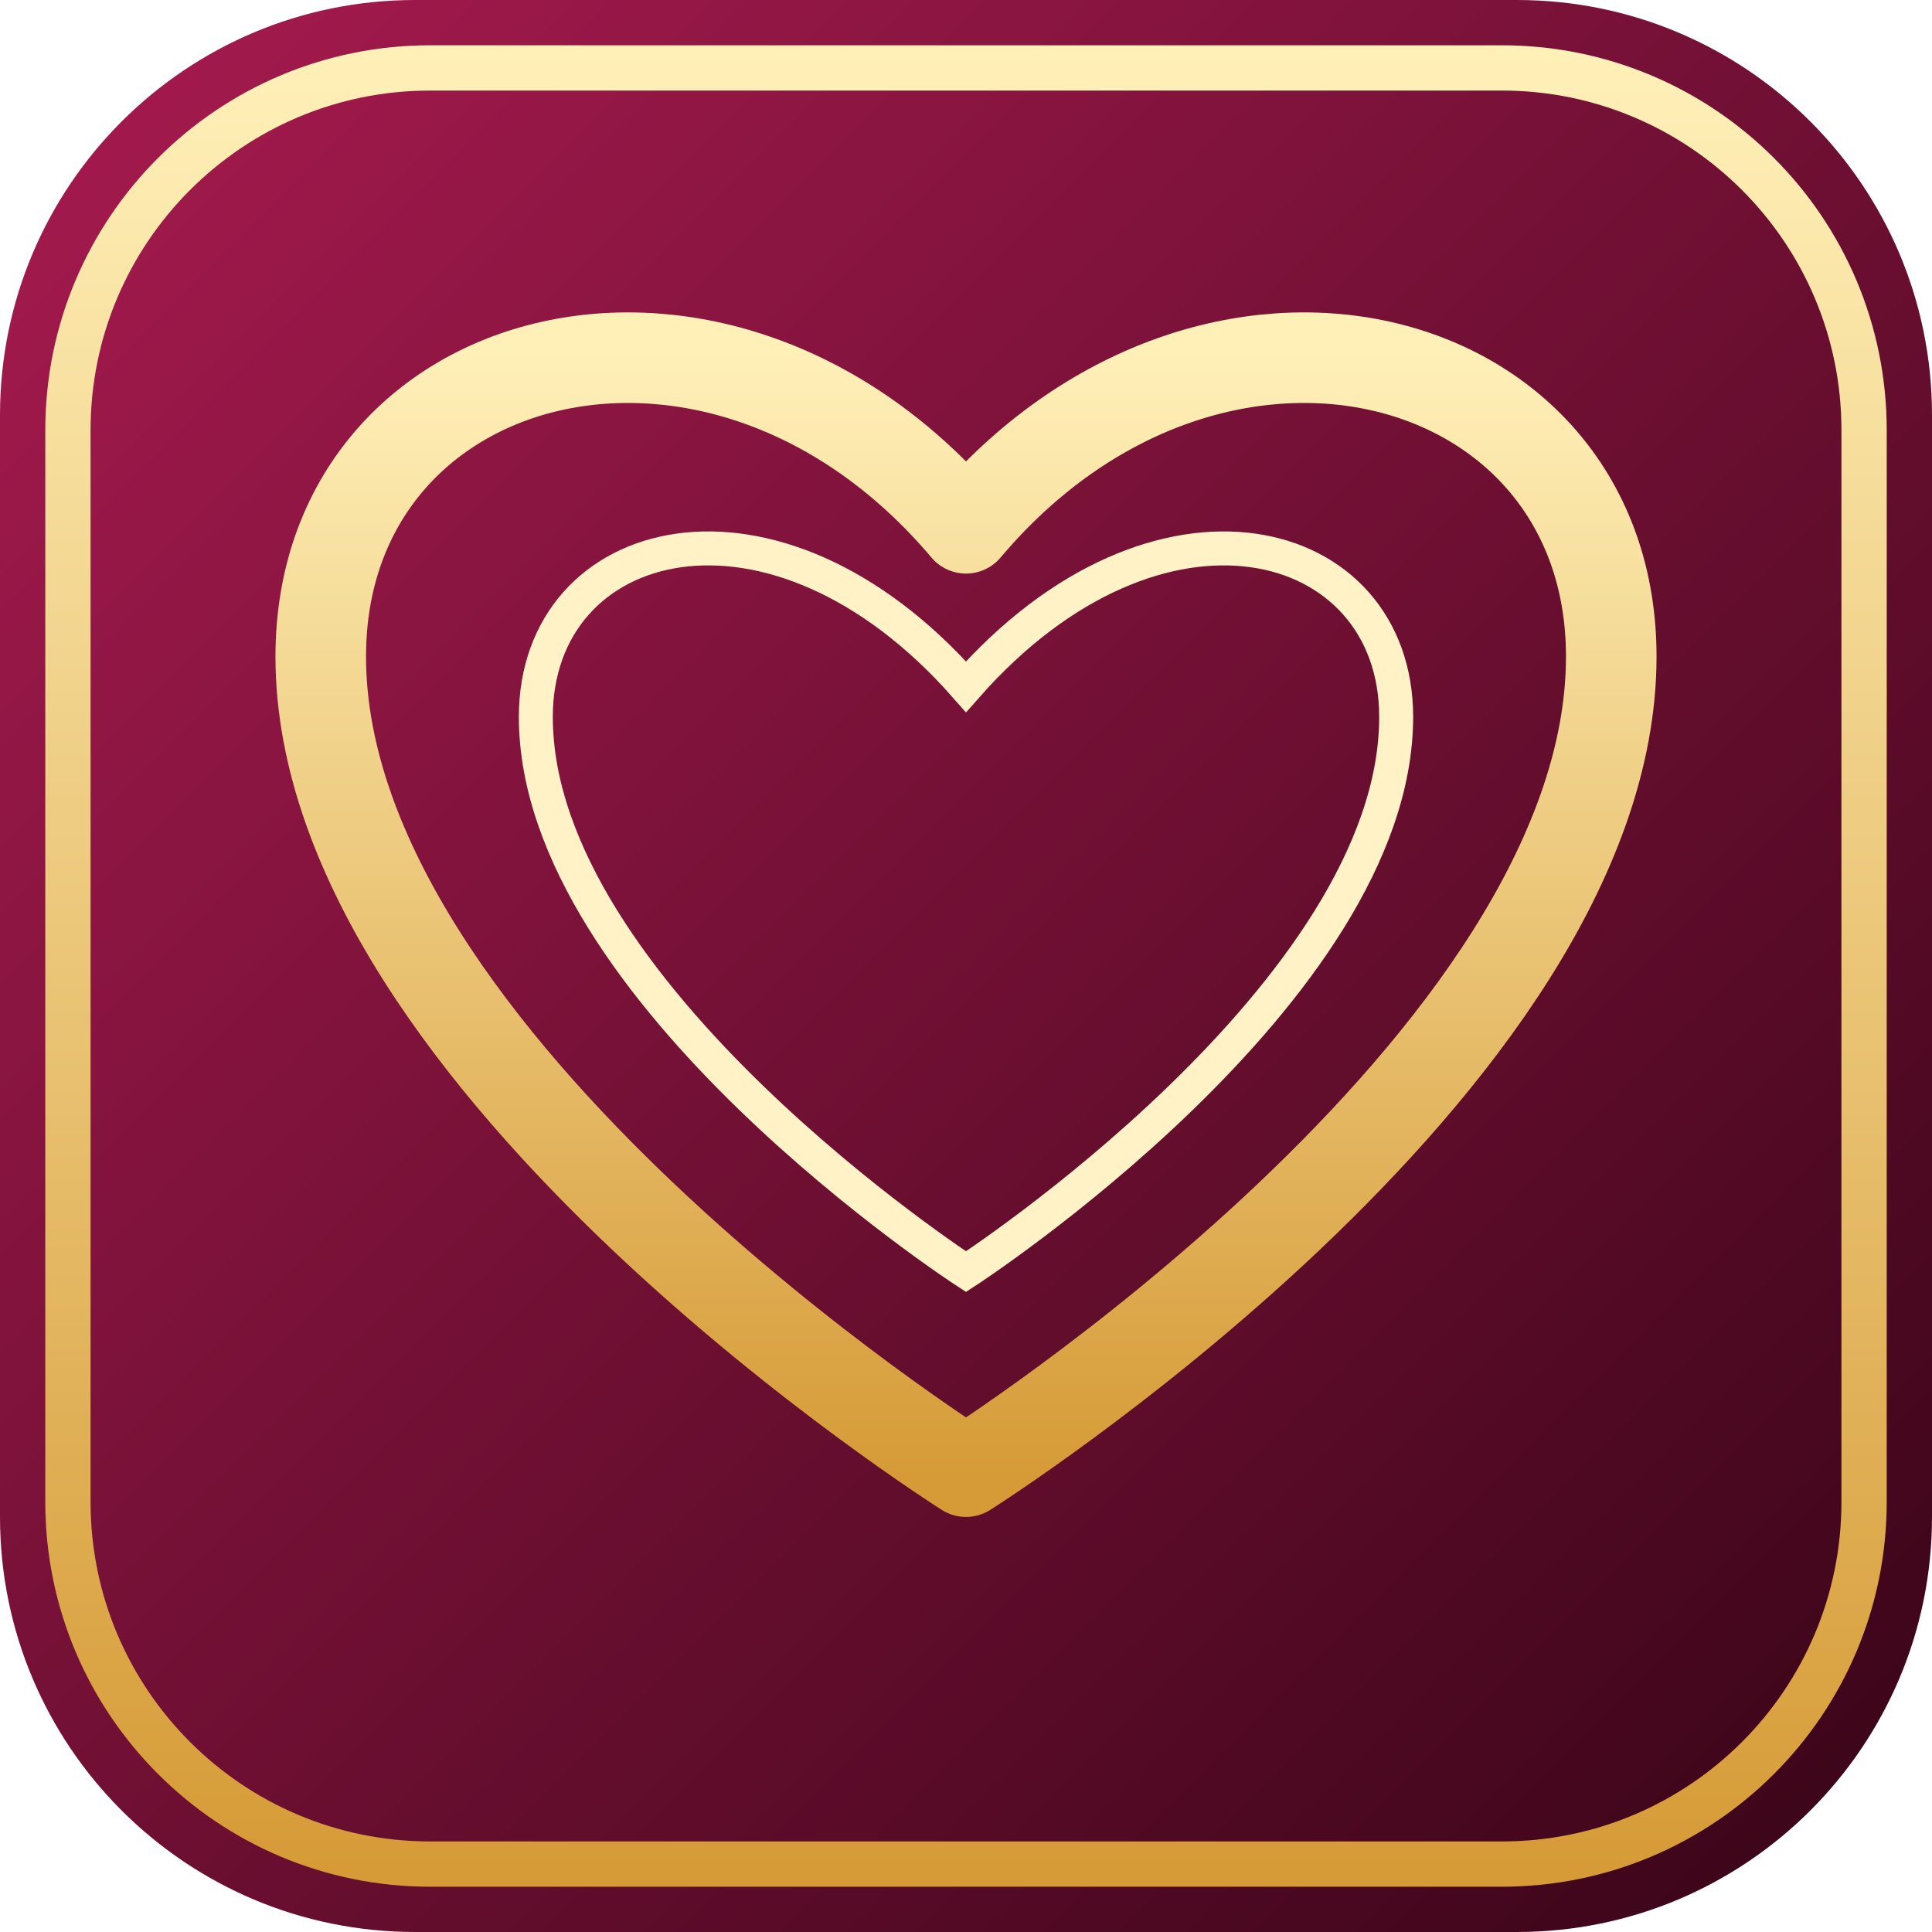
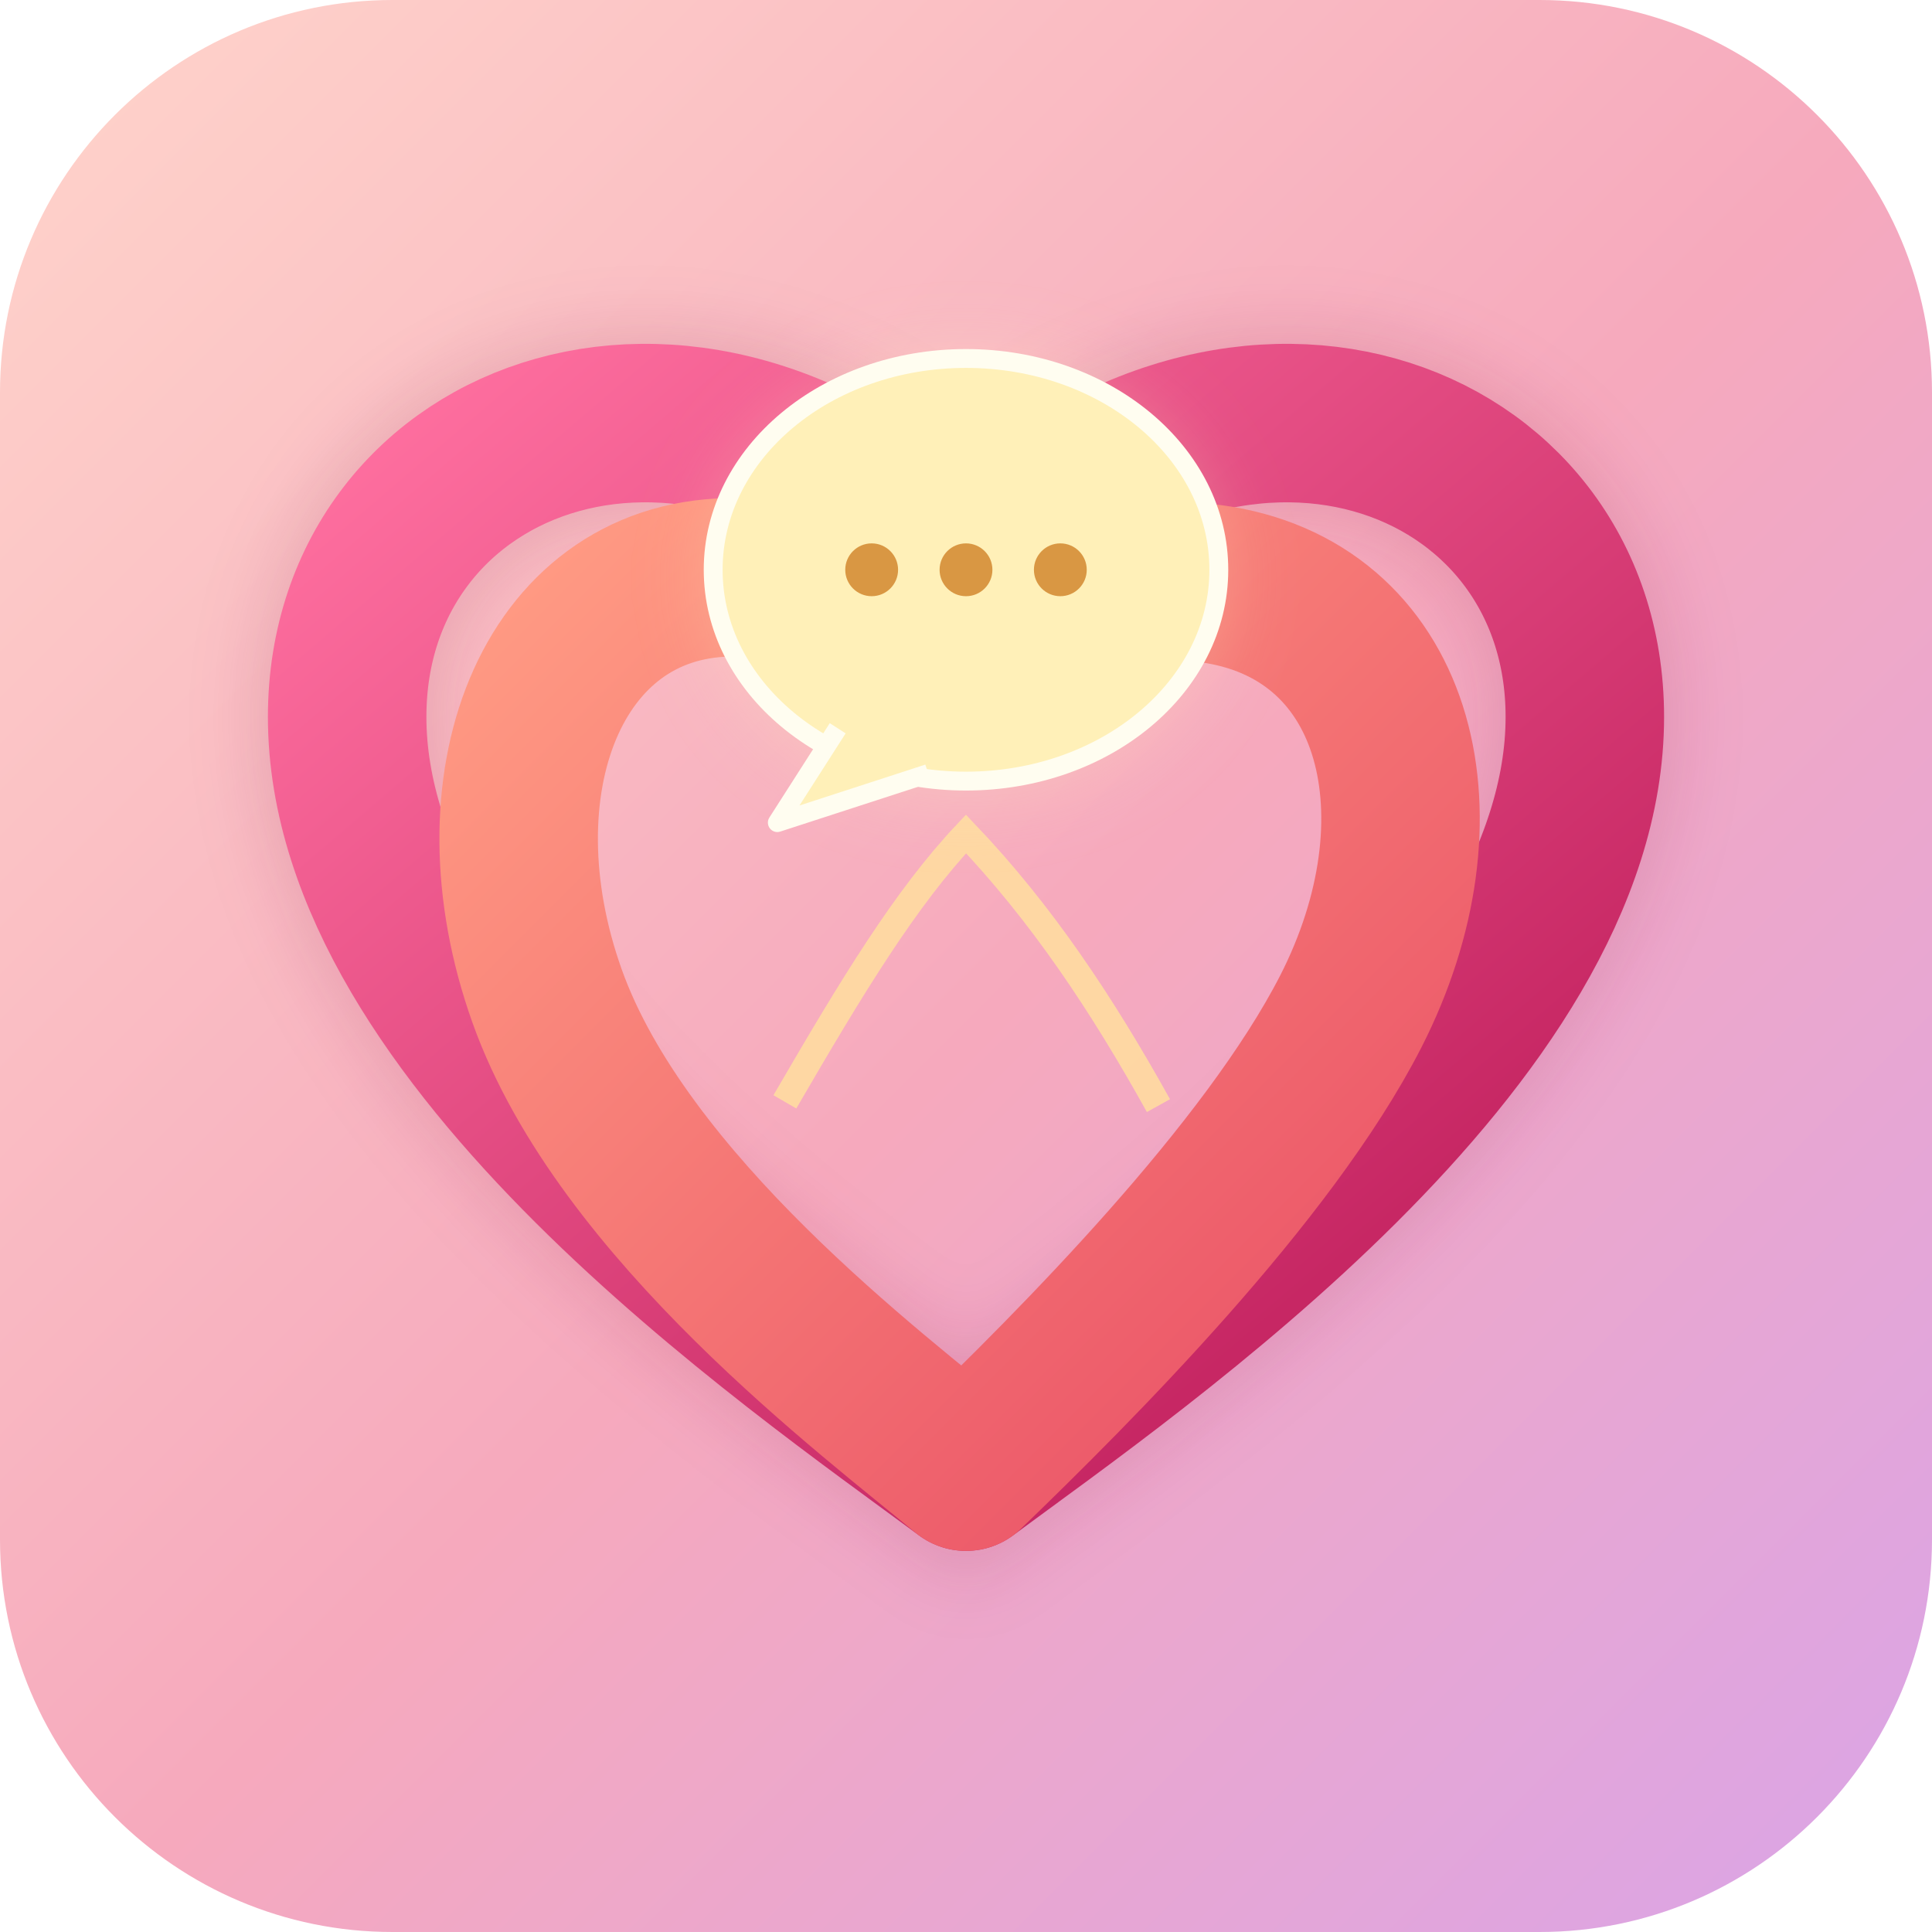
<svg xmlns="http://www.w3.org/2000/svg" viewBox="0 0 512 512">
  <defs>
-     <linearGradient id="g" x2="1" y2="1">
-       <stop stop-color="#a91b50" />
-       <stop offset="1" stop-color="#360416" />
+     <linearGradient id="bg" x1="0" y1="0" x2="1" y2="1">
+       <stop stop-color="#ffd5cb" />
+       <stop offset=".52" stop-color="#f6a9bd" />
+       <stop offset="1" stop-color="#d9a4e8" />
    </linearGradient>
-     <linearGradient id="gold" x2="0" y2="1">
-       <stop stop-color="#fff0b8" />
-       <stop offset="1" stop-color="#d69b37" />
+     <linearGradient id="a" x1="0" y1="0" x2="1" y2="1">
+       <stop stop-color="#ff70a0" />
+       <stop offset="1" stop-color="#b91555" />
    </linearGradient>
+     <linearGradient id="b" x1="0" y1="0" x2="1" y2="1">
+       <stop stop-color="#ff9a83" />
+       <stop offset="1" stop-color="#e94e65" />
+     </linearGradient>
+     <filter id="s" x="-30%" y="-30%" width="160%" height="160%">
+       <feGaussianBlur stdDeviation="9" />
+     </filter>
  </defs>
-   <rect width="512" height="512" rx="110" fill="url(#g)" />
-   <rect x="18" y="18" width="476" height="476" rx="96" fill="none" stroke="url(#gold)" stroke-width="12" />
-   <path d="M256 390S85 282 85 174c0-83 106-111 171-34 65-77 171-49 171 34 0 108-171 216-171 216Z" fill="none" stroke="url(#gold)" stroke-width="24" stroke-linejoin="round" />
-   <path d="M256 337S142 263 142 190c0-49 63-66 114-8 51-58 114-41 114 8 0 73-114 147-114 147Z" fill="none" stroke="#fff2c6" stroke-width="9" />
+   <rect width="512" height="512" rx="104" fill="url(#bg)" />
+   <path d="M256 390C210 356 92 275 92 190c0-76 94-111 164-37 70-74 164-39 164 37 0 85-118 166-164 200Z" fill="none" stroke="#8d1748" stroke-width="48" opacity=".16" filter="url(#s)" />
+   <path d="M256 390C210 356 92 275 92 190c0-76 94-111 164-37 70-74 164-39 164 37 0 85-118 166-164 200Z" fill="none" stroke="url(#a)" stroke-width="42" stroke-linecap="round" stroke-linejoin="round" />
+   <path d="M256 390c-24-20-91-70-111-126-20-56 1-110 48-111 26-1 47 15 63 34 22-24 43-36 67-32 48 8 61 62 35 113-22 43-73 94-102 122Z" fill="none" stroke="url(#b)" stroke-width="42" stroke-linecap="round" stroke-linejoin="round" />
+   <path d="M208 292c18-31 32-54 48-71 20 21 36 45 51 72" fill="none" stroke="#ffdca0" stroke-width="7" opacity=".9" />
+   <path d="M256 212c-38 0-69-26-69-59s31-59 69-59 69 26 69 59-31 59-69 59Z" fill="#fff1bd" opacity=".25" filter="url(#s)" />
+   <path d="M256 207c-37 0-67-25-67-56s30-56 67-56 67 25 67 56-30 56-67 56Z" fill="#fff0b8" stroke="#fffdf0" stroke-width="5" />
+   <path d="M222 193l-16 25 40-13" fill="#fff0b8" stroke="#fffdf0" stroke-width="5" stroke-linejoin="round" />
+   <g fill="#d99743">
+     <circle cx="231" cy="151" r="7" />
+     <circle cx="256" cy="151" r="7" />
+     <circle cx="281" cy="151" r="7" />
+   </g>
</svg>
